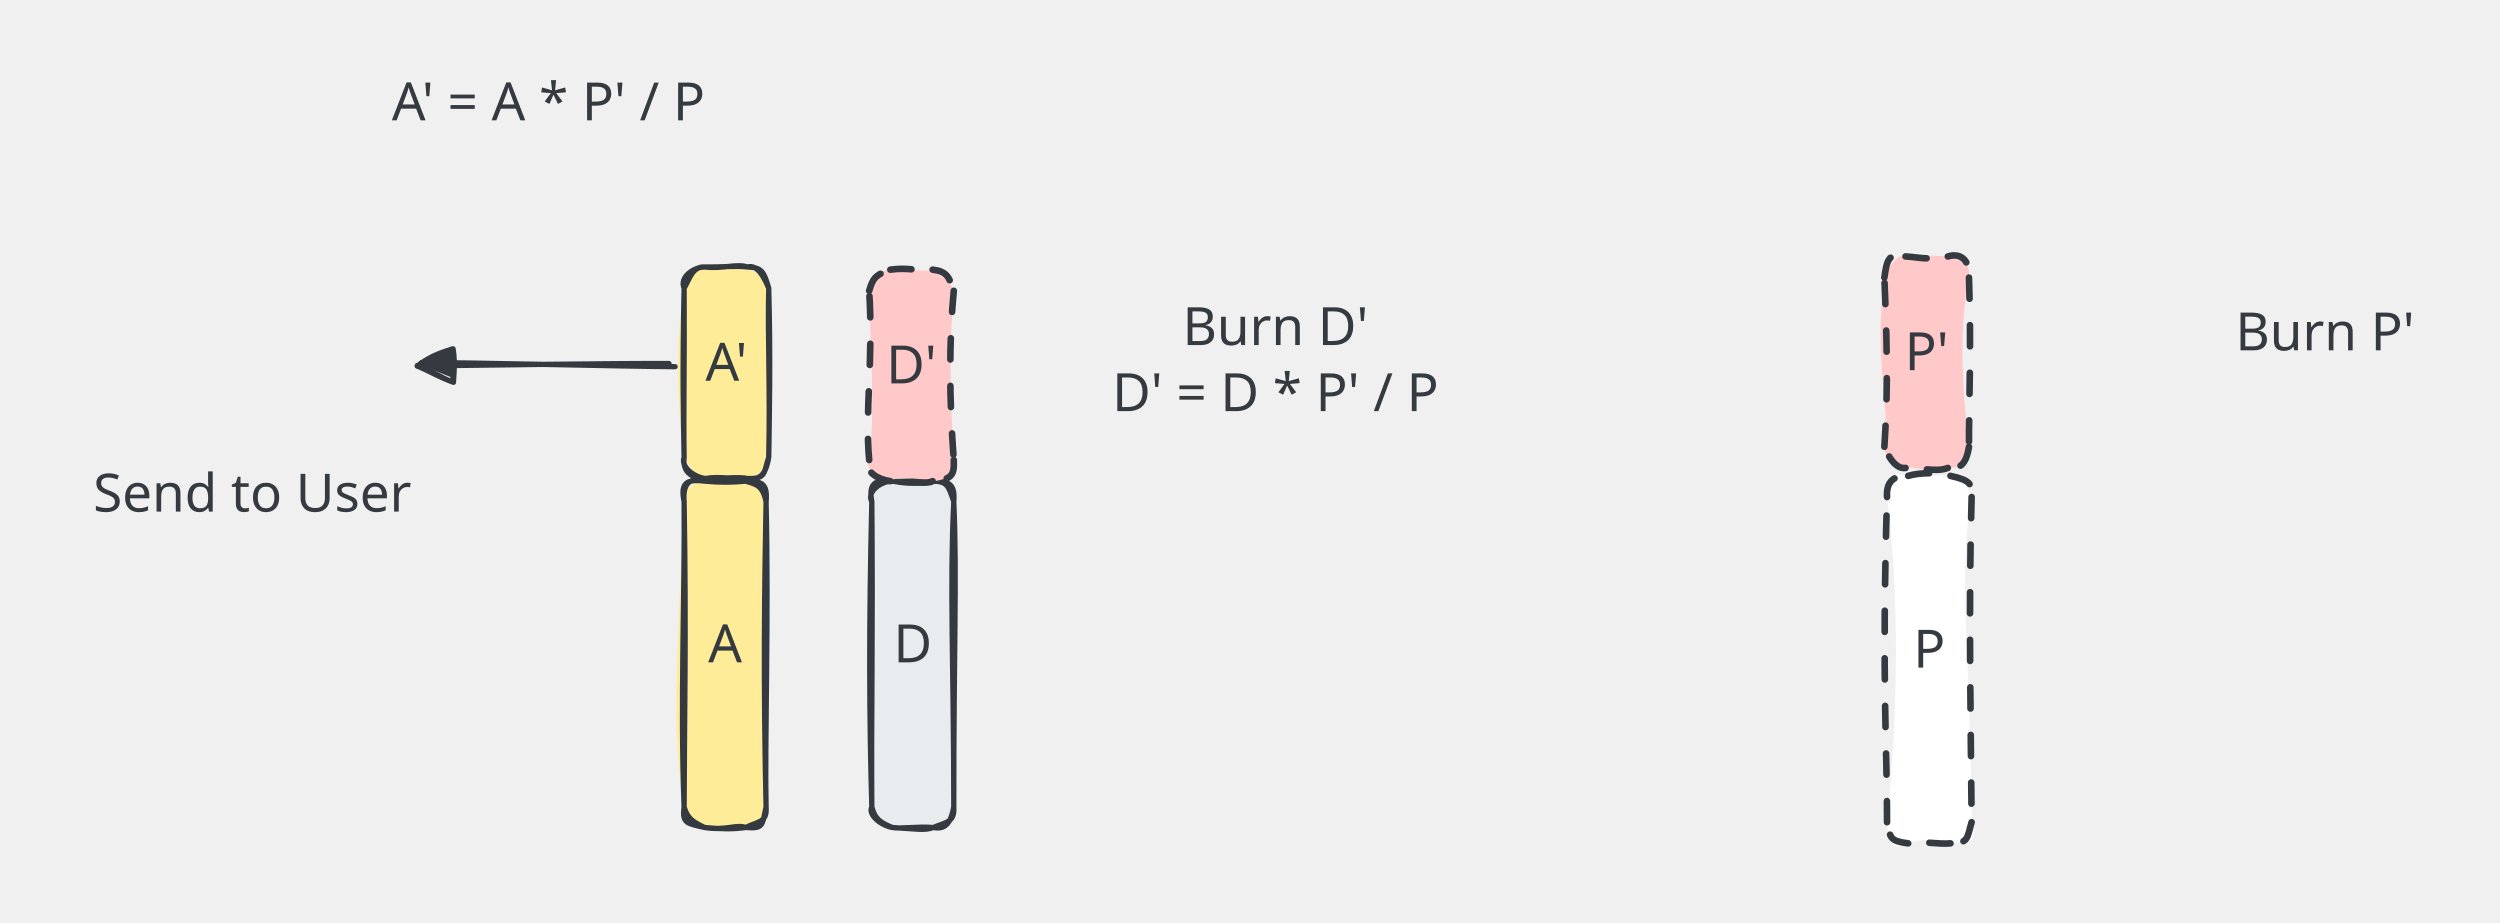
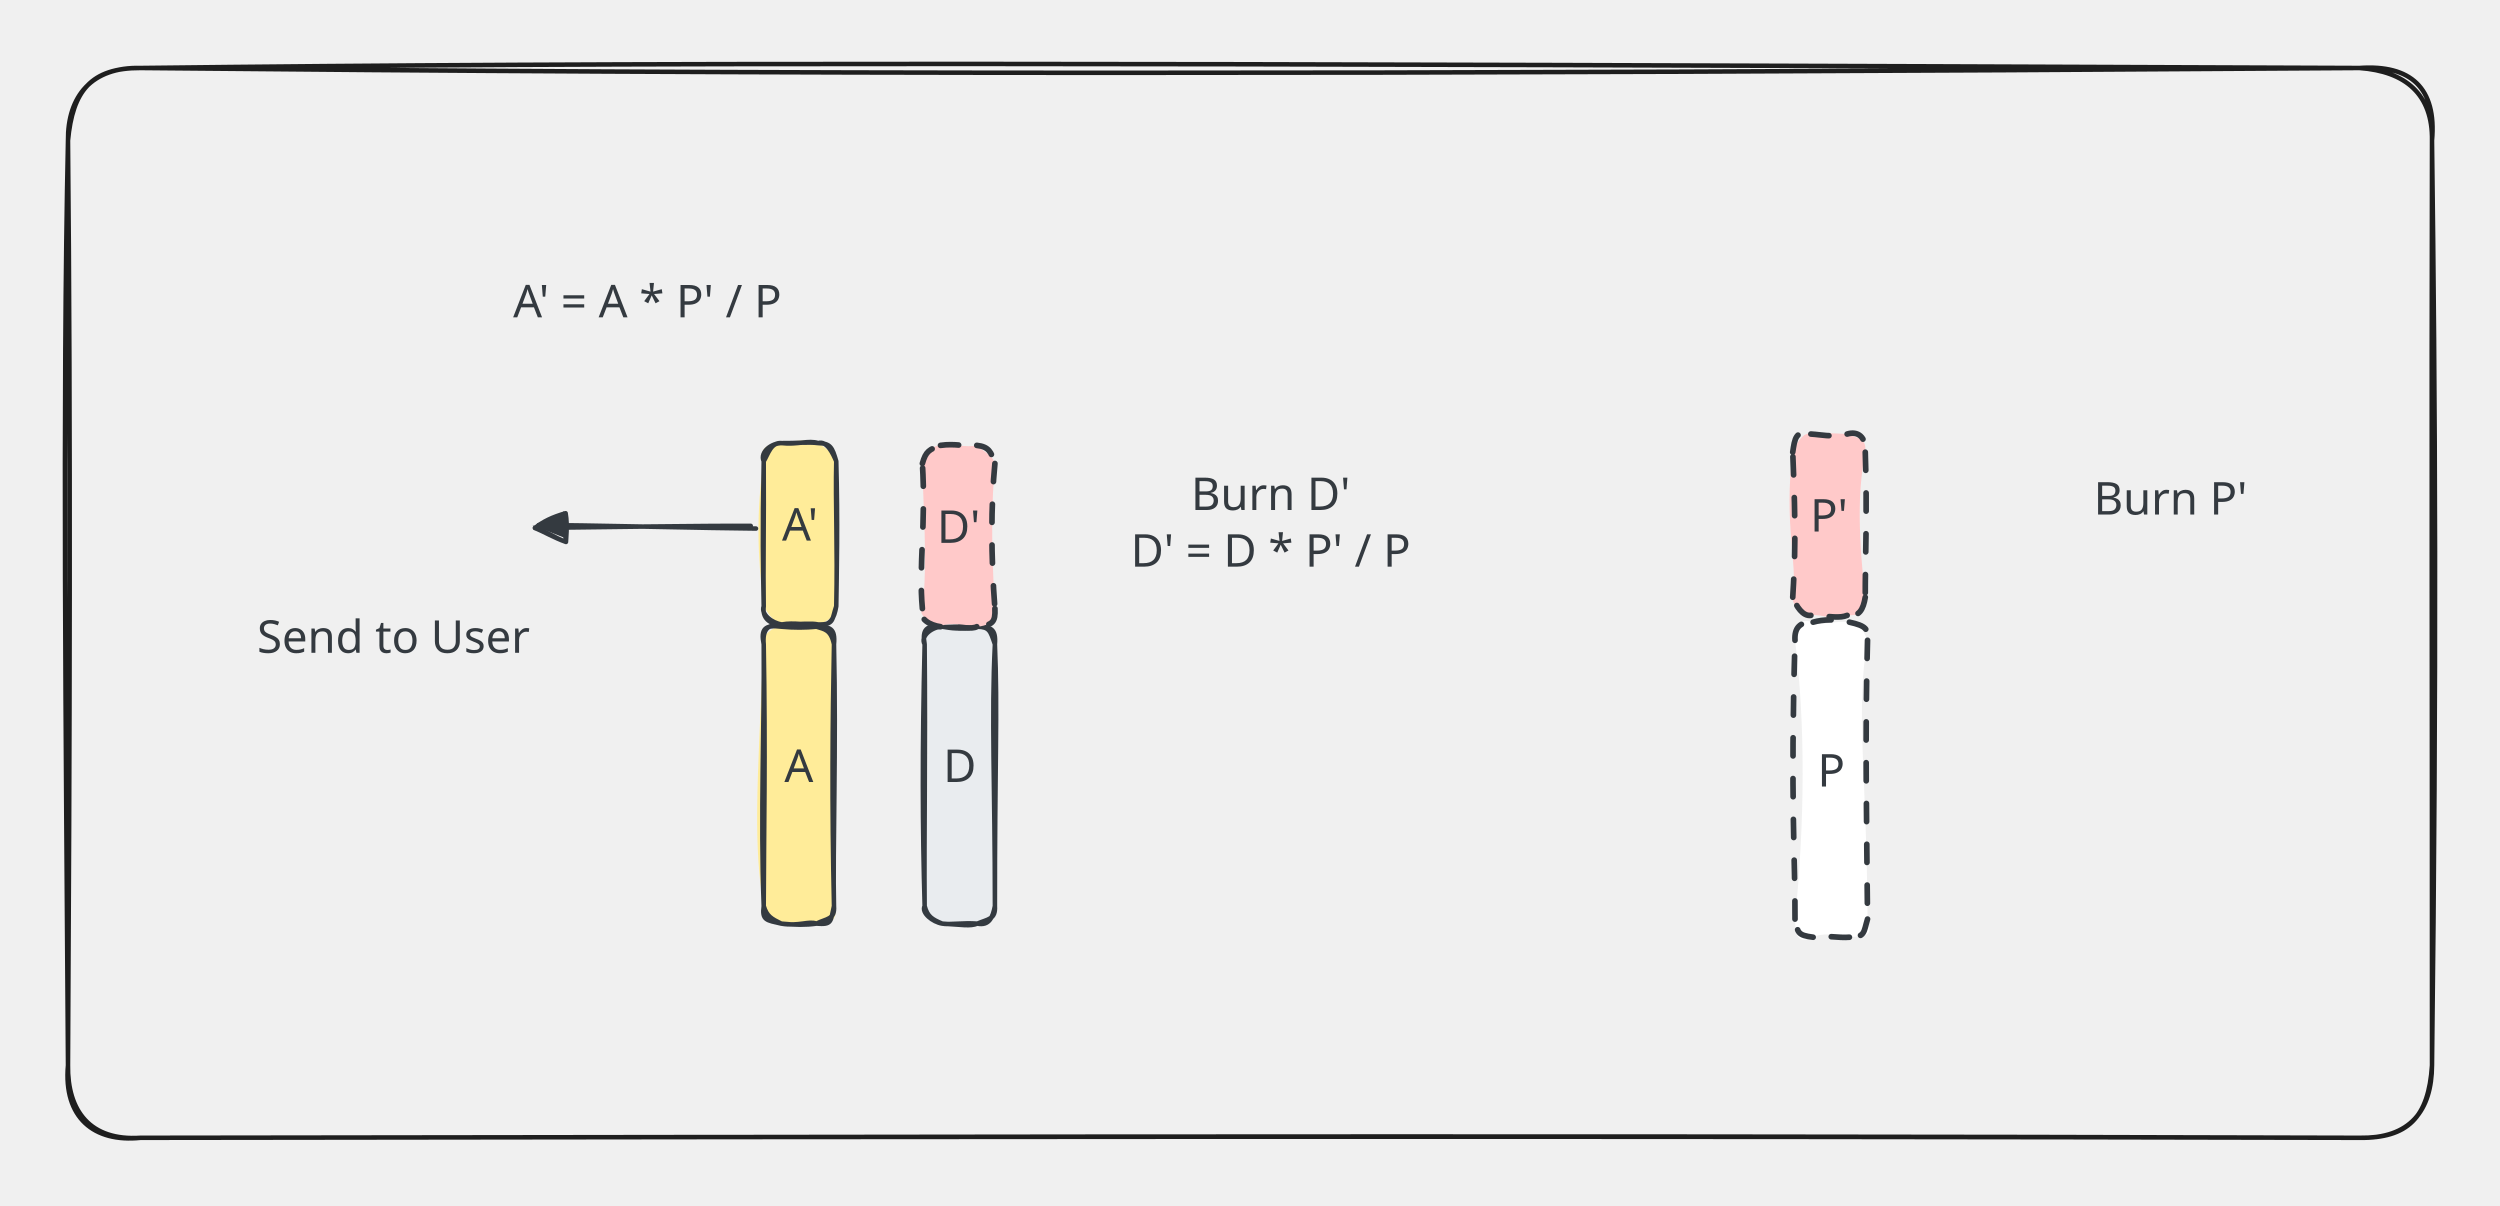
- <svg xmlns="http://www.w3.org/2000/svg" version="1.1" viewBox="0 0 945.63 349" width="1891.26" height="698">
+ <svg xmlns="http://www.w3.org/2000/svg" version="1.1" viewBox="0 0 1103 532" width="2206" height="1064">
  
-   eyJ2ZXJzaW9uIjoiMSIsImVuY29kaW5nIjoiYnN0cmluZyIsImNvbXByZXNzZWQiOnRydWUsImVuY29kZWQiOiJ4nOWbW3PayFx1MDAxMsff/SkozkOqTsXK3C+p2lx1MDAwN2zstdc3XHUwMDEyYjvOni2XjFx1MDAwNMhcdTAwMTZcdTAwMTKWXHUwMDA0hmzlu59cdTAwMTlcdTAwMTkjIXE3ONpcclx1MDAwZlx0XHUwMDFl3XpG/Zt/d8/w906pVI6GXbv8sVS2XHUwMDA3XHLTdazAfCq/1+19O1xiXHUwMDFk31OHUPx36PeCRnxmO4q64cdcdTAwMGZcdTAwMWbMbtdoOdGd7z9cdTAwMThccr/zfJnt2lx1MDAxZNuLQnXin+rvUunv+N/Ug1x1MDAwMrtcdTAwMTGZXsu141x1MDAwYuJDybMgYtnWc9+Ln8tcdTAwMDTigoPxYSesqodFtqWONU03tJMjuql8fd7GhNX6VfH1gF925U39XGY8JM9sOq5bj4ZubFPoq64nx8Io8Fx1MDAxZuxrx4raL/1Ptc+6KvB7rbZnh7rvcNzqd82GXHUwMDEzXHJ1XHUwMDFiSIx/XHUwMDFlgI+lpGWgu4iBITGRklMqqMRifFRfT1xizliy77t+oC35XHUwMDBmJtgkILHlzmw8tJRBnpWc02zaXHIpk3OeRv3D0Fx1MDAwMOlcdTAwMGYk41PattNqR9p2bVn6w1x1MDAxM1Ps+Fx1MDAxNSBcdTAwMDKIXHUwMDAwgiWjpZ/fPbZiV/grXHUwMDE598Ds2Mf6XG6v57rpwfOs0eC9uEziNHjU8iPpoD7/IOtsaYebcLrIXHUwMDFlROOep5zk8lxiyZtcdTAwMTP+qfI5XGbbPjxccsC53y2Pz/sx+paY3+ta5rPPQY4oXHUwMDA3XHUwMDE4XHUwMDAyyGXyolxcx3vI9s31XHUwMDFiXHUwMDBmiZvupDqSg2PCzjSDeFx1MDAxNlx1MDAxNlx1MDAxMFxiwrS3LE/G9E5cdTAwMTecXGZpXGKuyWCQXG5I0CRcdTAwMTmSvYpcZlvaXHK7mSdcdTAwMDNiXHUwMDAzQu3tQlCqRligPFx1MDAxOYhmSYCQYyowheL1KExcdTAwMWPI+fwm3TKxyveiuvNdv1x1MDAwM1x1MDAwNCZaXHUwMDBmzY7jXHUwMDBlJ95h7K9qXGIr5Ymmiuu0tNuWXHUwMDFiylQ7mPDoyFFCMz6h41hWWlxuXHUwMDFh6jmm49nB8TKTuFx1MDAxZjgtxzPdL3kzVI/to/H0ZaRe051cdTAwMTna+qhuXHUwMDE3c2mcL1VcdTAwMDRmW8dMXG6IlMuQXHUwMDE11KrSsb48WuzMj7zbwdGFf3R0iD9cdTAwMTWbSVx1MDAwZeBcdTAwMTbValx1MDAxNpObUSvCXHUwMDE4QFx1MDAxOOLk4n+CWpn0+z15UDfjsmlcdTAwMGWvbo7NW3FaRLVcdTAwMDIzycBcYiDA8VxuajW901x1MDAwNSdDXHUwMDFhLCZcdTAwMDMzLqiQb6NW1GAxXHUwMDEyWFx0JJNcdTAwMWPxPFx1MDAxOXm1XCJcdTAwMDQpfFx1MDAxMf6FxKq6JbFaMIdnxar6hmKFUs6QRZIzwFx1MDAxOKPJVLiIyJvet9rQOaaD69ZDvSVwhT9268Umcn5mhVnWklxyZVZosVZxOSlVyVxc8Vx1MDAxMk5iLlx1MDAwMZKCXHUwMDE2S6tGSfZFf8/6dnDQsNzrVnh/51n2WXVSul7801xmXHUwMDAy/yklVu+n33eRXHUwMDA2Ss/j9TPhW1+an4/q1n7zc6tZL6BcdTAwMDbCOSlcdTAwMWLFULmikoalkZve64Ijx1xyrvvJkYSUkUlcdTAwMTHEQlx1MDAxYfRV0M2UQWFcdTAwMTCiaaOYXHUwMDAwqvLF5WRQUo5cdTAwMTRjXHUwMDFiKF/8U2Sw8m5LOrhAXHUwMDFmcknbu7dcdTAwMTRCKrKtYywlkUB5XHUwMDBlS8KzRVjeXHUwMDBmjlx1MDAwZewhvTqH4Fx1MDAxMVx1MDAxZIeDb33eud0olpZcdTAwMTm27VxyXHUwMDA3p/Ol8LVFxoZsbE1cbplcdTAwMTBcbpH0xFlcdTAwMDQpXFwkWVx1MDAxN1x1MDAxN3fyhve933t7Q5OhR75/XHUwMDFk3a8mWZBcdTAwMTHA0pRsRbLoTMmSXHUwMDFjcFwi0FxuQeL0Tlx1MDAxN1qxOGBcdTAwMDaJi4xcdTAwMTRcdTAwMDFCWIZcZlx0tqRYSFx1MDAwMYliKjhDXHUwMDEyS0LzbEwpMzJMXHUwMDE5XHUwMDEwLOVcdTAwMTf/esmqbkuyXHUwMDE2TOS51G3DkjWzkEJltvWFSFx1MDAwNFx0hDBdZF5E5OPTweHlLfxeR0dnXHUwMDBmUtz4XHUwMDE3wL4quFhRXHUwMDAwXHJcdTAwMTZcdTAwMDeRQsWTTKZmKH1cdTAwMDNcdTAwMTVZbieGpNSQXFwpkFxuXG45VeQnjM0hklx1MDAxM1xmXHUwMDE1jj8zhERcdTAwMDRTjtO+ueVcdTAwMTCy9FupUvpvqfau9KFUW1x1MDAxN84ovfw0SeaE6fnIccbjt8kkxjNVXHUwMDEyXHUwMDAxKIhyXHUwMDFikLjAXCIoXHUwMDA3u959Z8+jNfvo7vbEOXRcdTAwMDefO/tcdTAwMDWHknNiQFx1MDAxZEFcdTAwMTJcbpjANJPZ8S2VN5mSSZ3YIUKgiobQXHUwMDE0laSJoS8qXHSYxnIjlf71qcRSSJT2zq1SuddcdTAwMGK8UvXd/7yq5qP60/BcXGzHUpxcdTAwMTI8l9PnutK0cJbTbOtcdTAwMGKoXHUwMDAyY6ikXHUwMDA1rrCbZG6hq5DhLNVLZYJxiVx1MDAxMGJQ4OQuz+GsNIRcdTAwMDBcdTAwMTRwgdhElWST0EpiXGKVN1x1MDAwMIqVNMF0aj1mXHUwMDE2XHUwMDE4XFy9XHUwMDBiXG6kUCFcclVcdTAwMDFlPtAlXHUwMDFjXG6xnaRcdTAwMGaNWuYkffPCX4TVZLhcdTAwMGXYYWRcdTAwMDbRnuNZjtfKXmJ7VnIkZfJob9UyRZZ4kmj0wnh8VepGJaNcdTAwMTQgiJgkSY1LXHUwMDBmpdnVrpJcdTAwMWJcdTAwMDXXXGajfb/TcVwi1eGa73hR1sq4XHUwMDA3XHUwMDE1XHJf2zZjk6LAydRdVE/SZ0xcXN/VN53MqpNvpcSX4z/G3/96P/XsmX6mP7s5XHUwMDE3S263k/5/rYpcdTAwMTLGM6dcdTAwMTnEVNAq4Fxudd6vfbt6ulvv1Vx1MDAwN1+C4N5q34WkXHUwMDEyXHUwMDE1PFx1MDAxY9A7kOZVlFJcdTAwMTW3wlWUXHUwMDE411x1MDAxYnvEJlY//1x1MDAwNWsrwVVcdTAwMTB45v2j07yDsrPnXHUwMDEw+c27XFytUIVcdTAwMThcdTAwMTFcdFx1MDAwZtvaX4BmXHUwMDE3cTlcdTAwMTOC6SXtpZmb3utCSztcdTAwMDRS5cVMI6dOXHUwMDE2k0kxXHUwMDE2dHtLKzReWpEqQUZcdTAwMWOTKchNWVpcdTAwMTFcdTAwMWPoXXS/0Fx1MDAwZYPatupUXHUwMDBi9CFcdTAwMWKB195yaVx1MDAwNcvZVDKlv4yBXHUwMDE1lPBcdTAwMDCSy/bJ77f147A73LPapFVtbnbbz1aUkM7dXHUwMDEy97pqVTP+rKeEXHUwMDEw57RP78NcdTAwMTJcdTAwMDLCTexTfcPVXHUwMDE0XHUwMDEyXHUwMDFjOu7JcJc8Vs9cdTAwMGb84a2ooZPTxdr3ak1dQvzeZnOdnP1cdTAwMTNcdKnUXHUwMDBmSrp8Wjt9MIuufdRQUb6CjCCVvspJ9SPydeHmnL3gKF6kUdkyQCpzlnnIpizSYFx0XHUwMDA1hVx1MDAxMPxC+1xu1q4zLdC+XHUwMDA1ipDTvrcqXHUwMDA3z0z/9G9cdTAwMDdcdTAwMDBT8+vyXHUwMDFiXG7O+3D46TKi/bP61dMxePrjxlx1MDAwMc2iq1x1MDAxZYLUIHBGMMq3gyNHXHUwMDA21lx1MDAwYjTKwzFR7r3UJlx1MDAxZo5cdTAwMTlGXHUwMDAyp+bHn1x1MDAwMCOBXHUwMDEwrVUyWr9cdTAwMTa8fjj6qtLvpqPPmYooZv5cdTAwMTKDXHUwMDAwvWzIVvghxuFcdTAwMWZmvXfR/376Ndqtdc+Ocfdrq11wXHUwMDAyXHRAXHUwMDA21Nmg8m5cdTAwMDYxyoSd6dBvo4pcYnRcdTAwMDVcdTAwMTlcdTAwMDBcIoR6XHUwMDA109Zj8lxiYo7VlMjlz0RcdTAwMTBcdTAwMDEp2Cq7aV6HYN32rFLkly7DNGpvw+H0Z69cdTAwMDTjzijmLZvdbj1SIzlcdTAwMGX31atzrNFwJFaU+479tJf3oygwvbBrXHUwMDA2qqs6qo4h1zjZcf7wY+fH/1x1MDAwMbV26voifQ==
+   eyJ2ZXJzaW9uIjoiMSIsImVuY29kaW5nIjoiYnN0cmluZyIsImNvbXByZXNzZWQiOnRydWUsImVuY29kZWQiOiJ4nOVbW3PayFx1MDAxMn73r6A4XHUwMDBmqdqKlblfUnVcdTAwMWVsY8eOb8T4XHUwMDEy++yWS0ZcdTAwMDJkhIQlgSFb+e9nRsZIXFzEzeBoN6QqhpmRpnvU33zdPa2/t1xuhWLUb9vFz4Wi3auarmNcdTAwMDXmc/Gjbu/aQej4nupC8e/Q71x1MDAwNNV4ZCOK2uHnT5/MdtuoO9GD7zeNqt96ucx27ZbtRaFcdTAwMWH4P/W7UPg7/j81UWBXI9Oru3Z8QdyVzFx1MDAwNVx1MDAxMVx1MDAxYm898714XiZcdTAwMTBcdTAwMTdcdTAwMWNcZrudsKQmi2xL9dVMN7STXHUwMDFl3VS8OWtgwsrdkvi+z6/a8rZyXG6ayZw1x3UrUd+NZVxufaV60lx1MDAxN0aB37RvXHUwMDFjK2q86p9qz7oq8Dv1hmeHWnc4bPXbZtWJ+rpcciTCvyzA50LS0tMqYmBITKTklFxuKrFcdTAwMTj26utcdMFjkuz5rlx1MDAxZmhJ/oNcdDZcdEhkeTCrzbpcdTAwMTLIs5IxtZpdlTJcdTAwMTnzPNBcdTAwMGZDXHUwMDAzpD+QXGaHNGyn3oi07Fqy9IcnotjxI0BcdTAwMDRcdTAwMTBcdTAwMDFcdTAwMDRLVkvP3z6yYlP4K1n3wGzZR/pcbq/juunF86zB4r2aTGI0eNDyM1FQj99cdTAwMWY3trTBjVx1MDAxOF1k96Kh5ikjuTpE8vaYf9u5XGLDhlx1MDAwZk9cdTAwMDJw5reLw3E/XHUwMDA331x1MDAxMvE7bct8sTnIXHUwMDEx5Vx1MDAwMENcdTAwMDC5TFx1MDAxZZTreM1x3Vxcv9pMzHQrpchcdTAwMDQ4RuRMY1x1MDAxMGfBXHUwMDAyXHUwMDAyQZi2lsWRMV3pnCNDXHUwMDFhgmtkMEhcdTAwMDUkaFx1MDAxNFx1MDAxOZK9XHRcdTAwMTm2tKt2bVx1MDAxMlx1MDAxOVx1MDAxMFx1MDAxYlx1MDAxMGprXHUwMDE3glK1wlx1MDAwMk1cIlx1MDAwM9FxJEDIMVx1MDAxNZhC8XYojHRM2Pw6zTKRyveiivNDP1x1MDAwM1x1MDAwNEZaXHUwMDBmzJbj9keeYWyvalx0d4ojTTuuU9dmW6wqUe1gxKIjR1x1MDAxMc1wQMuxrDRcdTAwMTVU1Tym49nB0Vwim7hcdTAwMWY4dccz3ctJMZTG9uFw+zJSj+nBXGZt3avbxUw0zqYqXHUwMDAyx1uHmFx1MDAxNFx1MDAxMCmTIUuw1U7Lunyy2KlcdTAwMWZ5973Dc//w8Fx1MDAwMH/LNyY5gFx1MDAxYmSrLEyuh61cYmNcdTAwMDBhiJOL/1x0bGXSXHUwMDFmj6SpbsZlzexf31x1MDAxZZn34iSPbFx1MDAwNTKRgVx1MDAxMUCA4yXYarrSOUeGNFiMXGbMuKBCvlx1MDAwZltRg8WQwIogmeSIT1wiY5KtXGJBXG6+XGL/RmRV2lx1MDAxMFnN2cPHyar0jmSFUsYwXHUwMDBlSc5cdTAwMDBjjCZb4TxE3nbuyn3niPZu6s1KXeBcdTAwMWT+1K7kXHUwMDFikbMjK8zGJVlTZIXmc1x1MDAxNZejVJXsXHUwMDE1r+4k5lx1MDAxMiApaL64alx1MDAxMGSfd3etu/39quXe1MPHXHUwMDA3z7JPS6PU9WqfZlx1MDAxMPjPKbL6OP2+8zhQelx1MDAxZa+cXG7fuqxdXHUwMDFjVqy92kW9VskhXHUwMDA3wlx1MDAxOSFcdTAwMWLFUJmiooaFITdd65xDjlx1MDAxYlxc68mRhJSRUVx1MDAxMsRCXHUwMDFh9E2gy6RBYVx1MDAxMKLRRjFcdTAwMDFUxYuL0aCkXHUwMDFjKYytIX3xT6HBnVx1MDAwZlx1MDAxYuLBOfwwXHUwMDExtH14T1wipGK8dVxiS0kkUJbDXHUwMDEy92xcdTAwMWUsXHUwMDFme4f7dp9en0HwhI7C3l2Xt+7XXG5Ly1xmXHUwMDFi9pqd09lU+NYkY1VWN0aFTFxiXHUwMDA1kfTGmVx1MDAwNyqcR1nn51x1MDAwZvKWd70vnd2+ydBcdTAwMTPfu4lcdTAwMWWXoyzIXGJgaZRshLJoJmVJXHUwMDBlOFx1MDAxMWhcdCdxutK5ZixcdTAwMGWYQeIkI0WAXHUwMDEwNoZcZlx0NsRYSFx1MDAwMVx1MDAxMsWo4FxmSSxcdJ3ExpQ0I8OUXHUwMDAxwVJ28a+nrNKmKGvORj5cdTAwMTG6rZmyMlx1MDAxMylUjre+XCJcdTAwMTJBXHUwMDAyIUwnmech8ul5/+DqXHUwMDFl/qigw9OmXHUwMDE0t/45sK9zTlZcdTAwMTRAg8VOpFD+JJOpXHUwMDFkSt9AeZab8SEpNSRXXGaknEJOXHUwMDE18lx1MDAxM4zNQCQnXHUwMDE4Kjj+Slx1MDAxN1x1MDAxMlx1MDAxMUw5Ttvmhl3Iwn9cdTAwMGI7hT9cbuVcdTAwMGaFT4XyquCM0sdPo8hcdTAwMWNcdTAwMTF90nPMmH6TmMQ4kyVcdTAwMTGAgiizXHUwMDAxiVx0zFx1MDAwM2Vv23ts7Xq0bFx1MDAxZj7cXHUwMDFmO1x1MDAwN27vorWXc1ByTlxmqD1IQlx1MDAwMVx1MDAxM5iORXZ8Q+lNpmhSXHUwMDA3dohcdTAwMTCovCE0hSVpXCLoK0tcdTAwMDKmYbmWTP/qqMRSSJS2zo2icrdcdTAwMTN4hdKHP72Sxkfpl8Fzvlx1MDAxY1x1MDAwYuGU4Jk4fckrTXNnOVx1MDAxZG99XHUwMDA1qsBcdTAwMTgqaoFLVJPMTHTl0p2l+qhMMC5cdTAwMTFCXGZcbpzc5cWdlYZcdTAwMTCAXHUwMDAyLlx1MDAxMFx1MDAxYsmSrFx1MDAxM7SSXHUwMDE4QsVccoBiRU0wXHUwMDFkWlx1MDAwZjFcdTAwMGJcZq6eXHUwMDA1XHUwMDA1UiiXhiqHctLRJVx1MDAxY1xusZmgXHUwMDBmXHJaZlx1MDAwNH2z3F+E1Wa4XG6ww8hcZqJdx7NcdTAwMWOvPn6J7VlJT0rkQW3VXCJJlniTqHbCeH1V6EYlo1x1MDAxNCCImCRJjksvpdnWpjKxXG6uXHUwMDE5Rnt+q+VESuGy73jRuJSxXHUwMDA2O1x1MDAxYXxcctuMRYpcdTAwMDJnLO+iNEmPXHUwMDE4ub6tbzpcdTAwMWFVJ99cboktxz+G3//6OHV0pp3pz/aEiSW320r/XSmjhHHmNoOYclpcdTAwMDVcXFwiz/u9a5dOtiudSu8yXGJcdTAwMWWtxkNIdqKcu1x1MDAwM7pcdTAwMDJpVkYplXHLXUaJcV3YI9Zx+vkvOFtcdK6DwDNcdTAwMWafnNpcdTAwMDOUrV2HyDvvarlEXHUwMDE1YkQkeNhUfVx1MDAwMcpO4nImXHUwMDA000faXHUwMDBiY2661rmmdlxipIqLmYacXHUwMDFhLEaDYizo5o5WaHy0XCJVgIw4JlMgN+VoRXCgq+h+o1xug/Km8lRz+GHcXHUwMDAzL7/n0VxultmoZIp/XHUwMDE5XHUwMDAzSzDhPiRXjeMv95WjsN3ftVx1MDAxYaReqq237GcjTEhnlsS9LVtViz+rMSHEXHUwMDEz3KfrsISAcFx1MDAxZHWq73iaQoJcdTAwMDPHPe5vk6fS2b7fv1x1MDAxN2V0fDKf+97MqVx1MDAwYpDf+1x1MDAxNNfJ7FckpGI/KOniYe30xcw791FDeflcbmRcdTAwMDSp8FWOslx1MDAxZpFvczdn1IKj+JBGRctcdTAwMDCpyFlOgmzKIVxyllBQXGLBb1RXsHKeaVx1MDAwZffNYYRcdO57r3RwZvin31x1MDAxZFx1MDAwMEztr4tcdTAwMTdcdTAwMTScdWH/21VEu6eV6+cj8Pz11lx1MDAwMbW8s1x1MDAxZYLUIDDDXHUwMDE55ZuBI0dcdTAwMDbWXHUwMDA3NMrCMVHmvVCRXHUwMDBmx1xmI4FT++MvXHUwMDAwI4FcdTAwMTCtlDJaPVx1MDAxN7y6O/qm1O+6vc9MRlx1MDAxNJlvYlx1MDAxMKCPXHLZXHUwMDEyL2JcdTAwMWN8NSud8+6Pk+/Rdrl9eoTb3+uNnCOQXHUwMDAwZEBcdTAwMWRccirrZlx1MDAxMKMxtzPt+q2VXHUwMDExgc4gXHUwMDAzQIRQj2DaecwkXHUwMDA0McdqS+TyV0JcdTAwMTBcdTAwMDEp2DLVNG+DYMX2rELkXHUwMDE3rsI01N5cdTAwMDeH0+feeChIsjlcdTAwMTFgXGaUXHUwMDExsMWPSEntXHUwMDBiY2V6ee7s4Vx1MDAwYmtf3jX75lO+fVSM8Ev9XHUwMDAwXHUwMDE2XGJAXHTIKClCyWZkaKCt/83EZFx1MDAxNJhe2DZcdTAwMDNlNlNwmZ5uXGJFwlPqXHUwMDBmnFNJXHUwMDE4RYStoYBopfgvXHUwMDBiolx1MDAwMihcdTAwMTNRPC3TXHUwMDA2u1AotTWIz4pmu12J1C2HoinVXHUwMDFja1x1MDAwMN3kNsWuYz/vzl7frYFcdTAwMGXa0OxY159bP/9cdTAwMGaBg5PPIn0=
  <defs>
    <style class="style-fonts">
      @font-face {
        font-family: "Virgil";
        src: url("https://unpkg.com/@excalidraw/excalidraw@undefined/dist/excalidraw-assets/Virgil.woff2");
      }
      @font-face {
        font-family: "Cascadia";
        src: url("https://unpkg.com/@excalidraw/excalidraw@undefined/dist/excalidraw-assets/Cascadia.woff2");
      }
      @font-face {
        font-family: "Assistant";
        src: url("https://unpkg.com/@excalidraw/excalidraw@undefined/dist/excalidraw-assets/Assistant-Regular.woff2");
      }
    </style>
  </defs>
-   <rect x="0" y="0" width="945.63" height="349" fill="transparent" />
-   <g stroke-linecap="round" transform="translate(258.77 182) rotate(0 15.5 65.5)">
+   <rect x="0" y="0" width="1103" height="532" fill="transparent" />
+   <g stroke-linecap="round" transform="translate(336.955 276.5) rotate(0 15.5 65.5)">
    <path d="M7.75 0 C10.82 2.24, 16.83 0.43, 23.25 0 C27.61 3.3, 32.81 1.47, 31 7.75 C27.83 43.41, 32.73 81.36, 31 123.25 C34.22 130.12, 25.16 133.54, 23.25 131 C16.83 131.97, 9.41 131.24, 7.75 131 C1.21 132.25, 1.52 125.95, 0 123.25 C-4.54 97.31, -3.13 72.18, 0 7.75 C-1.45 3.4, 5.41 -0.46, 7.75 0" stroke="none" stroke-width="0" fill="#ffec99" />
    <path d="M7.75 0 C11.56 -0.88, 16.22 0.84, 23.25 0 M7.75 0 C13.55 0.53, 18.39 0.49, 23.25 0 M23.25 0 C26.84 1.13, 29.66 1.28, 31 7.75 M23.25 0 C29.15 -0.01, 31.68 0.64, 31 7.75 M31 7.75 C30.34 42.1, 29.98 77.73, 31 123.25 M31 7.75 C32.03 52.84, 30.44 98.77, 31 123.25 M31 123.25 C29.46 130.39, 30.03 131.51, 23.25 131 M31 123.25 C31.47 129.33, 27.74 128.7, 23.25 131 M23.25 131 C19.96 129.68, 15.48 132.3, 7.75 131 M23.25 131 C18.63 131.68, 13.85 131.61, 7.75 131 M7.75 131 C1.29 129.49, -0.88 129.62, 0 123.25 M7.75 131 C3.4 128.85, 1.36 127.82, 0 123.25 M0 123.25 C-1.55 83.18, 0.32 43.23, 0 7.75 M0 123.25 C0.08 90.22, 0.84 57.49, 0 7.75 M0 7.75 C-0.61 1.62, 1.72 -1.9, 7.75 0 M0 7.75 C-1.37 1.08, 0.45 -0.95, 7.75 0" stroke="#343a40" stroke-width="2" fill="none" />
  </g>
-   <g transform="translate(267.71 235) rotate(0 6.56 12.5)">
+   <g transform="translate(345.895 329.5) rotate(0 6.56 12.5)">
    <text x="6.56" y="0" font-family="Virgil, Segoe UI Emoji" font-size="20px" fill="#343a40" text-anchor="middle" style="white-space: pre;" direction="ltr" dominant-baseline="text-before-edge">A</text>
  </g>
-   <g stroke-linecap="round" transform="translate(329.77 182) rotate(0 15.5 65.5)">
+   <g stroke-linecap="round" transform="translate(407.955 276.5) rotate(0 15.5 65.5)">
    <path d="M7.75 0 C13.09 2.5, 21.09 -0.92, 23.25 0 C29.04 -1.88, 30.5 0.49, 31 7.75 C35.85 40.92, 29.37 73.22, 31 123.25 C33.36 128.2, 31.04 130.02, 23.25 131 C17.11 131.97, 14.28 129.09, 7.75 131 C0.12 132.83, -0.65 124.94, 0 123.25 C-0.25 86.79, 4.03 48.23, 0 7.75 C-1.91 1.36, 0.14 -1.01, 7.75 0" stroke="none" stroke-width="0" fill="#e9ecef" />
    <path d="M7.75 0 C12.03 0.67, 14.59 1.32, 23.25 0 M7.75 0 C12.68 0.36, 18.3 -0.59, 23.25 0 M23.25 0 C29.05 -0.01, 31.59 0.89, 31 7.75 M23.25 0 C28.6 0.15, 28.95 1.73, 31 7.75 M31 7.75 C32.23 35.53, 30.96 64.53, 31 123.25 M31 7.75 C29.4 39.76, 30.98 70.05, 31 123.25 M31 123.25 C31.41 129.21, 27.83 129, 23.25 131 M31 123.25 C30.02 128.29, 28.48 132.04, 23.25 131 M23.25 131 C20.08 132.29, 16.51 131.49, 7.75 131 M23.25 131 C16.72 130.54, 10.86 131.59, 7.75 131 M7.75 131 C3.29 129.13, 1.19 127.89, 0 123.25 M7.75 131 C3.6 130.31, -1.57 126.24, 0 123.25 M0 123.25 C-0.28 90.13, 0.45 57.52, 0 7.75 M0 123.25 C-0.99 88.99, -1.11 54.74, 0 7.75 M0 7.75 C-1.19 1.28, 0.72 -0.82, 7.75 0 M0 7.75 C-2.13 3.98, 3.68 -0.11, 7.75 0" stroke="#343a40" stroke-width="2" fill="none" />
  </g>
-   <g transform="translate(337.47 235) rotate(0 7.8 12.5)">
+   <g transform="translate(415.655 329.5) rotate(0 7.8 12.5)">
    <text x="7.8" y="0" font-family="Virgil, Segoe UI Emoji" font-size="20px" fill="#343a40" text-anchor="middle" style="white-space: pre;" direction="ltr" dominant-baseline="text-before-edge">D</text>
  </g>
-   <g stroke-linecap="round" transform="translate(258.77 101) rotate(0 16 40)">
+   <g stroke-linecap="round" transform="translate(336.955 195.5) rotate(0 16 40)">
    <path d="M8 0 C14.77 -1.41, 20.13 -1.58, 24 0 C28.34 2.81, 32.3 5.89, 32 8 C33.32 30.01, 33.58 51.49, 32 72 C32.99 74.11, 29.37 78.63, 24 80 C16.68 81.27, 12.77 77.02, 8 80 C3.49 77.93, 2.46 75.89, 0 72 C-2.81 50.12, -3.35 29.68, 0 8 C-3.1 0.28, 5.5 0.06, 8 0" stroke="none" stroke-width="0" fill="#ffec99" />
    <path d="M8 0 C14.5 0.8, 20 -1.41, 24 0 M8 0 C13.96 0.1, 19.64 -0.57, 24 0 M24 0 C29.49 0.13, 30.22 1.92, 32 8 M24 0 C27.91 -1.26, 30.64 4.81, 32 8 M32 8 C31.56 26.62, 32.6 46.58, 32 72 M32 8 C32.72 33.91, 32.22 58.03, 32 72 M32 72 C31.15 77.23, 29.39 80.9, 24 80 M32 72 C30.03 77.65, 31.25 80.22, 24 80 M24 80 C19.42 80.44, 13.27 79, 8 80 M24 80 C20.69 79.35, 17.29 79.89, 8 80 M8 80 C3.55 79.4, -1.37 75.44, 0 72 M8 80 C2.28 79.97, -0.64 77, 0 72 M0 72 C-0.29 55.36, 0.18 35.74, 0 8 M0 72 C-0.32 55.24, -0.65 39.38, 0 8 M0 8 C-1.85 3.88, 3.62 -0.1, 8 0 M0 8 C1.96 4.85, 3.13 -0.52, 8 0" stroke="#343a40" stroke-width="2" fill="none" />
  </g>
-   <g transform="translate(265.55 128.5) rotate(0 9.22 12.5)">
+   <g transform="translate(343.735 223) rotate(0 9.22 12.5)">
    <text x="9.22" y="0" font-family="Virgil, Segoe UI Emoji" font-size="20px" fill="#343a40" text-anchor="middle" style="white-space: pre;" direction="ltr" dominant-baseline="text-before-edge">A'</text>
  </g>
-   <g stroke-linecap="round" transform="translate(328.77 102) rotate(0 16 40)">
+   <g stroke-linecap="round" transform="translate(406.955 196.5) rotate(0 16 40)">
    <path d="M8 0 C11.03 -1.08, 20.14 1.21, 24 0 C25.96 2.13, 31.06 4.25, 32 8 C30.6 25.24, 30.2 42.05, 32 72 C31.23 78.12, 28.71 79.73, 24 80 C16.86 78.67, 9.77 78.19, 8 80 C0.32 76.65, -1.48 74, 0 72 C2.51 52.34, 0.18 25.03, 0 8 C3.3 4.48, 1.55 0.63, 8 0" stroke="none" stroke-width="0" fill="#ffc9c9" />
    <path d="M8 0 C14.65 -0.95, 18.44 0.64, 24 0 M24 0 C29.32 0.59, 30.31 2.83, 32 8 M32 8 C30.19 26.53, 30.25 49.11, 32 72 M32 72 C32.27 77.93, 31.09 79.37, 24 80 M24 80 C21.93 81.16, 17.11 80.21, 8 80 M8 80 C3.46 79.41, -2 76.48, 0 72 M0 72 C-1.73 53.42, 1.65 34.47, 0 8 M0 8 C1.5 2.55, 3.13 1.77, 8 0" stroke="#343a40" stroke-width="2.5" fill="none" stroke-dasharray="8 10" />
  </g>
-   <g transform="translate(334.31 129.5) rotate(0 10.46 12.5)">
+   <g transform="translate(412.495 224) rotate(0 10.46 12.5)">
    <text x="10.46" y="0" font-family="Virgil, Segoe UI Emoji" font-size="20px" fill="#343a40" text-anchor="middle" style="white-space: pre;" direction="ltr" dominant-baseline="text-before-edge">D'</text>
  </g>
-   <g transform="translate(129.45 30) rotate(0 77.99 12.5)">
+   <g transform="translate(207.635 124.5) rotate(0 77.99 12.5)">
    <text x="77.99" y="0" font-family="Virgil, Segoe UI Emoji" font-size="20px" fill="#343a40" text-anchor="middle" style="white-space: pre;" direction="ltr" dominant-baseline="text-before-edge">A' = A * P' / P</text>
  </g>
-   <g transform="translate(401.97 115) rotate(0 80.47 25)">
+   <g transform="translate(480.155 209.5) rotate(0 80.47 25)">
    <text x="80.47" y="0" font-family="Virgil, Segoe UI Emoji" font-size="20px" fill="#343a40" text-anchor="middle" style="white-space: pre;" direction="ltr" dominant-baseline="text-before-edge">Burn D'</text>
    <text x="80.47" y="25" font-family="Virgil, Segoe UI Emoji" font-size="20px" fill="#343a40" text-anchor="middle" style="white-space: pre;" direction="ltr" dominant-baseline="text-before-edge">D' = D * P' / P</text>
  </g>
  <g stroke-linecap="round">
-     <g transform="translate(158.9218 138.8805) rotate(0 47.4241 -0.3575255)">
+     <g transform="translate(237.1068 233.3805) rotate(0 47.4241 -0.3575255)">
      <path d="M-1.07 -0.45 C14.6 -0.69, 78.24 -1.51, 94.11 -1.37 M0.57 -1.72 C16.61 -1.83, 80.41 -0.24, 96.43 -0.18" stroke="#343a40" stroke-width="2" fill="none" />
    </g>
-     <g transform="translate(158.9218 138.8805) rotate(0 47.4241 -0.3575255)">
+     <g transform="translate(237.1068 233.3805) rotate(0 47.4241 -0.3575255)">
      <path d="M0.11 -0.12 L11.84 -7.91 L11.74 3.83 L-2.26 -1.75" stroke="none" stroke-width="0" fill="#343a40" fill-rule="evenodd" />
      <path d="M-1.07 -0.45 C2.53 -3.25, 6.43 -5.22, 12.45 -6.94 M-1.07 -0.45 C4.9 -3.28, 9.01 -5.44, 12.45 -6.94 M12.45 -6.94 C12.93 -3.85, 13.14 -1.66, 12.6 5.73 M12.45 -6.94 C12.44 -4.12, 11.91 -1.78, 12.6 5.73 M12.6 5.73 C7.26 3.81, 3.44 1.48, -1.07 -0.45 M12.6 5.73 C7.12 3.74, 2.53 0.24, -1.07 -0.45 M-1.07 -0.45 C-1.07 -0.45, -1.07 -0.45, -1.07 -0.45 M-1.07 -0.45 C-1.07 -0.45, -1.07 -0.45, -1.07 -0.45" stroke="#343a40" stroke-width="2" fill="none" />
    </g>
  </g>
  <mask />
-   <g stroke-linecap="round" transform="translate(712.77 97) rotate(0 16 40)">
+   <g stroke-linecap="round" transform="translate(790.955 191.5) rotate(0 16 40)">
    <path d="M8 0 C12.11 -0.54, 17.69 -0.42, 24 0 C29.06 2.13, 32.58 1.56, 32 8 C29.36 21.76, 28.16 38.73, 32 72 C28.66 79.52, 31.05 79.82, 24 80 C17.19 82.7, 13.13 79.17, 8 80 C3.29 78.12, -0.5 75.24, 0 72 C2.32 56.27, -4.15 39.68, 0 8 C2.36 2.45, 5.29 -0.98, 8 0" stroke="none" stroke-width="0" fill="#ffc9c9" />
    <path d="M8 0 C13.3 0.31, 16.1 1.5, 24 0 M24 0 C28.7 -1.43, 32.41 1.13, 32 8 M32 8 C32.93 34.3, 31.93 57.03, 32 72 M32 72 C31.15 77.23, 29.39 80.9, 24 80 M24 80 C20.72 81.33, 17.04 80.5, 8 80 M8 80 C4.44 80.51, 1.59 76.04, 0 72 M0 72 C0.99 55.76, 1.47 42.74, 0 8 M0 8 C0.88 2.07, 1.3 -1.9, 8 0" stroke="#343a40" stroke-width="2.5" fill="none" stroke-dasharray="8 10" />
  </g>
-   <g transform="translate(719.5 124.5) rotate(0 9.27 12.5)">
+   <g transform="translate(797.685 219) rotate(0 9.27 12.5)">
    <text x="9.27" y="0" font-family="Virgil, Segoe UI Emoji" font-size="20px" fill="#343a40" text-anchor="middle" style="white-space: pre;" direction="ltr" dominant-baseline="text-before-edge">P'</text>
  </g>
-   <g stroke-linecap="round" transform="translate(713.77 180) rotate(0 16 69.5)">
+   <g stroke-linecap="round" transform="translate(791.955 274.5) rotate(0 16 69.5)">
    <path d="M8 0 C12.24 1.75, 17.37 -0.83, 24 0 C27.59 -1.55, 28.58 0.52, 32 8 C26.6 39.06, 31.66 65.57, 32 131 C35.06 139.75, 30.06 138.19, 24 139 C18.23 137.41, 11.07 137.24, 8 139 C1.67 141.81, 0.3 139.56, 0 131 C4.37 88.05, 4.62 44.57, 0 8 C0.99 -0.56, 2.71 -1.37, 8 0" stroke="none" stroke-width="0" fill="#ffffff" />
    <path d="M8 0 C12.51 -1.29, 18.36 -1.37, 24 0 M24 0 C31.31 1.61, 32.51 3.08, 32 8 M32 8 C30.79 49.67, 31.69 92.45, 32 131 M32 131 C30.29 136.61, 31 139.19, 24 139 M24 139 C19.42 139.44, 13.27 138, 8 139 M8 139 C1.16 138.12, 1.2 137.04, 0 131 M0 131 C0.15 105.02, -2.1 78.35, 0 8 M0 8 C-0.34 2.64, 2.11 -0.29, 8 0" stroke="#343a40" stroke-width="2.5" fill="none" stroke-dasharray="8 10" />
  </g>
-   <g transform="translate(723.16 237) rotate(0 6.61 12.5)">
+   <g transform="translate(801.345 331.5) rotate(0 6.61 12.5)">
    <text x="6.61" y="0" font-family="Virgil, Segoe UI Emoji" font-size="20px" fill="#343a40" text-anchor="middle" style="white-space: pre;" direction="ltr" dominant-baseline="text-before-edge">P</text>
  </g>
-   <g transform="translate(843.25 117) rotate(0 36.19 12.5)">
+   <g transform="translate(921.435 211.5) rotate(0 36.19 12.5)">
    <text x="36.19" y="0" font-family="Virgil, Segoe UI Emoji" font-size="20px" fill="#343a40" text-anchor="middle" style="white-space: pre;" direction="ltr" dominant-baseline="text-before-edge">Burn P'</text>
  </g>
-   <g transform="translate(30 178) rotate(0 65.44 12.5)">
+   <g transform="translate(108.185 272.5) rotate(0 65.44 12.5)">
    <text x="65.44" y="0" font-family="Virgil, Segoe UI Emoji" font-size="20px" fill="#343a40" text-anchor="middle" style="white-space: pre;" direction="ltr" dominant-baseline="text-before-edge">Send to User</text>
  </g>
+   <g stroke-linecap="round" transform="translate(30 30) rotate(0 521.5 236)">
+     <path d="M32 0 C302.56 2.71, 574.5 2.97, 1011 0 M32 0 C246.8 -2.56, 461.91 -2.23, 1011 0 M1011 0 C1031.36 1.46, 1043.34 11.66, 1043 32 M1011 0 C1033.56 -1.6, 1045.13 8.81, 1043 32 M1043 32 C1044.48 147.05, 1045.1 264.47, 1043 440 M1043 32 C1042.68 156.13, 1043.04 279.44, 1043 440 M1043 440 C1041.54 463.23, 1032.18 472.23, 1011 472 M1043 440 C1042.88 459.96, 1033.42 472.46, 1011 472 M1011 472 C620.89 470.76, 231.66 471.86, 32 472 M1011 472 C677.97 471.2, 345.48 471.52, 32 472 M32 472 C9.83 473.47, -0.28 460.26, 0 440 M32 472 C11.5 474.13, -2.1 463.16, 0 440 M0 440 C-0.94 294.39, -2.5 149.67, 0 32 M0 440 C0.79 299.13, 1.21 158.45, 0 32 M0 32 C-0.2 12.39, 10.5 -0.53, 32 0 M0 32 C2.02 10.22, 10.02 -0.09, 32 0" stroke="#1e1e1e" stroke-width="2" fill="none" />
+   </g>
</svg>
